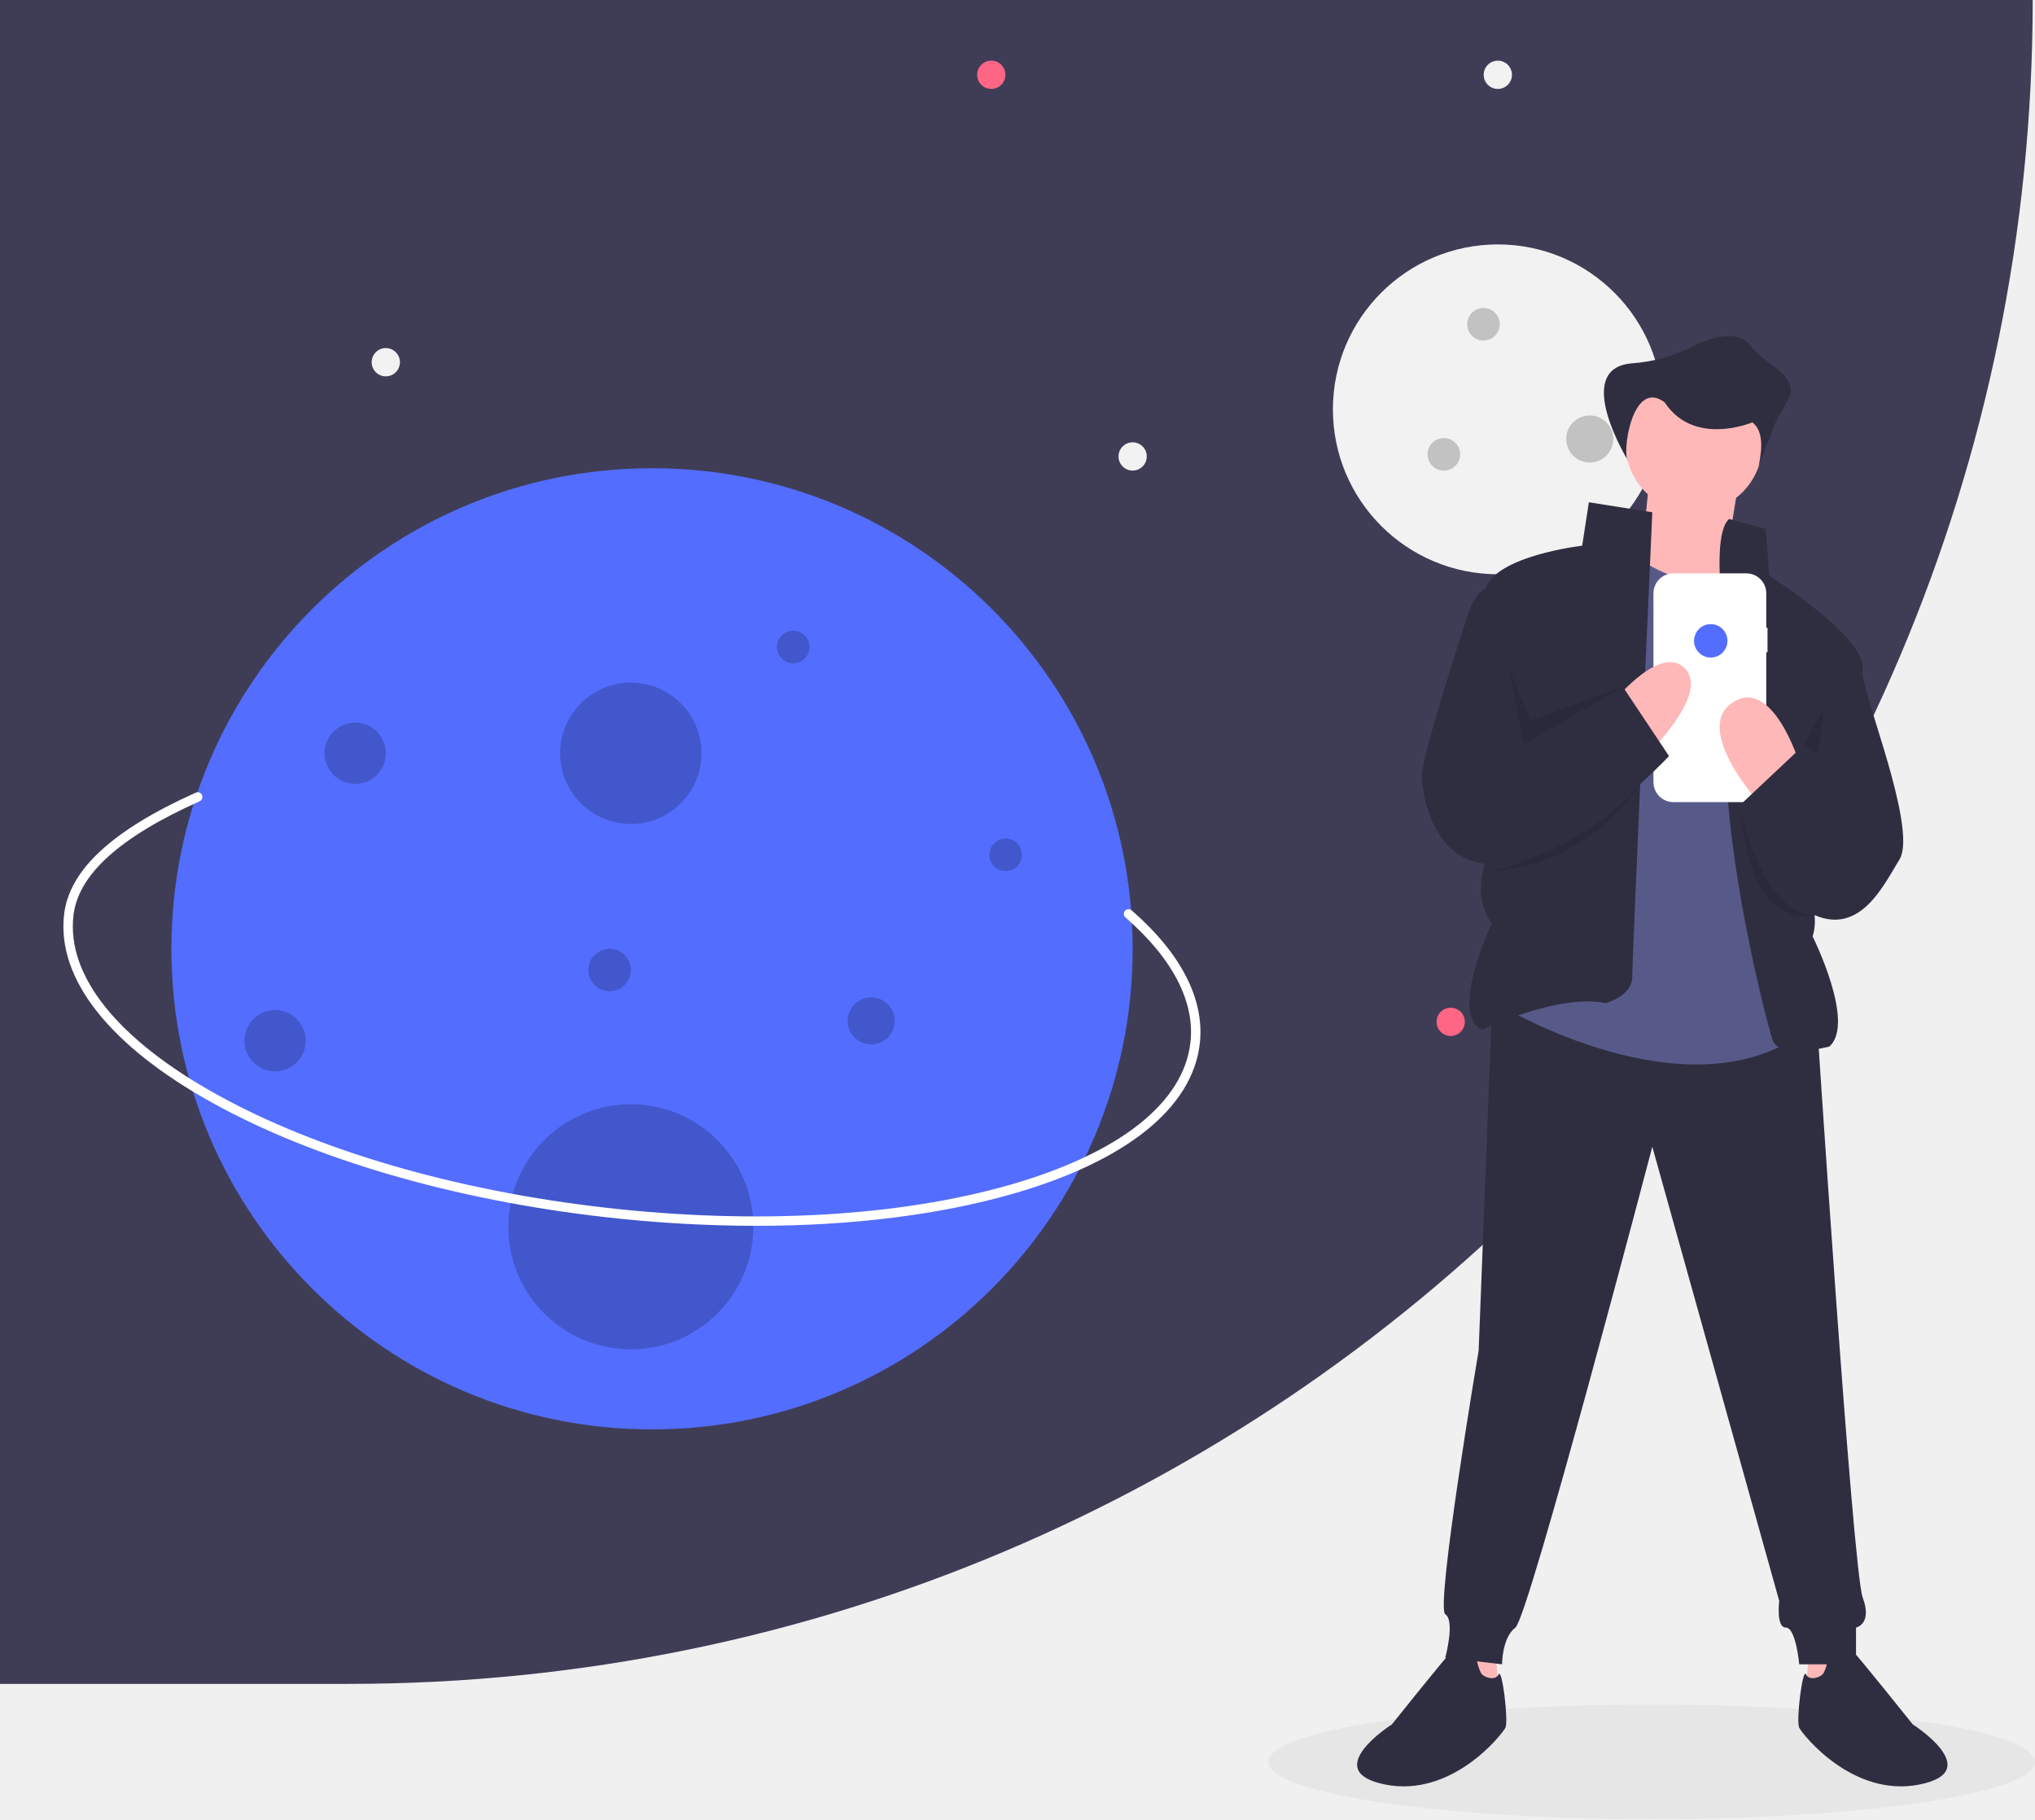
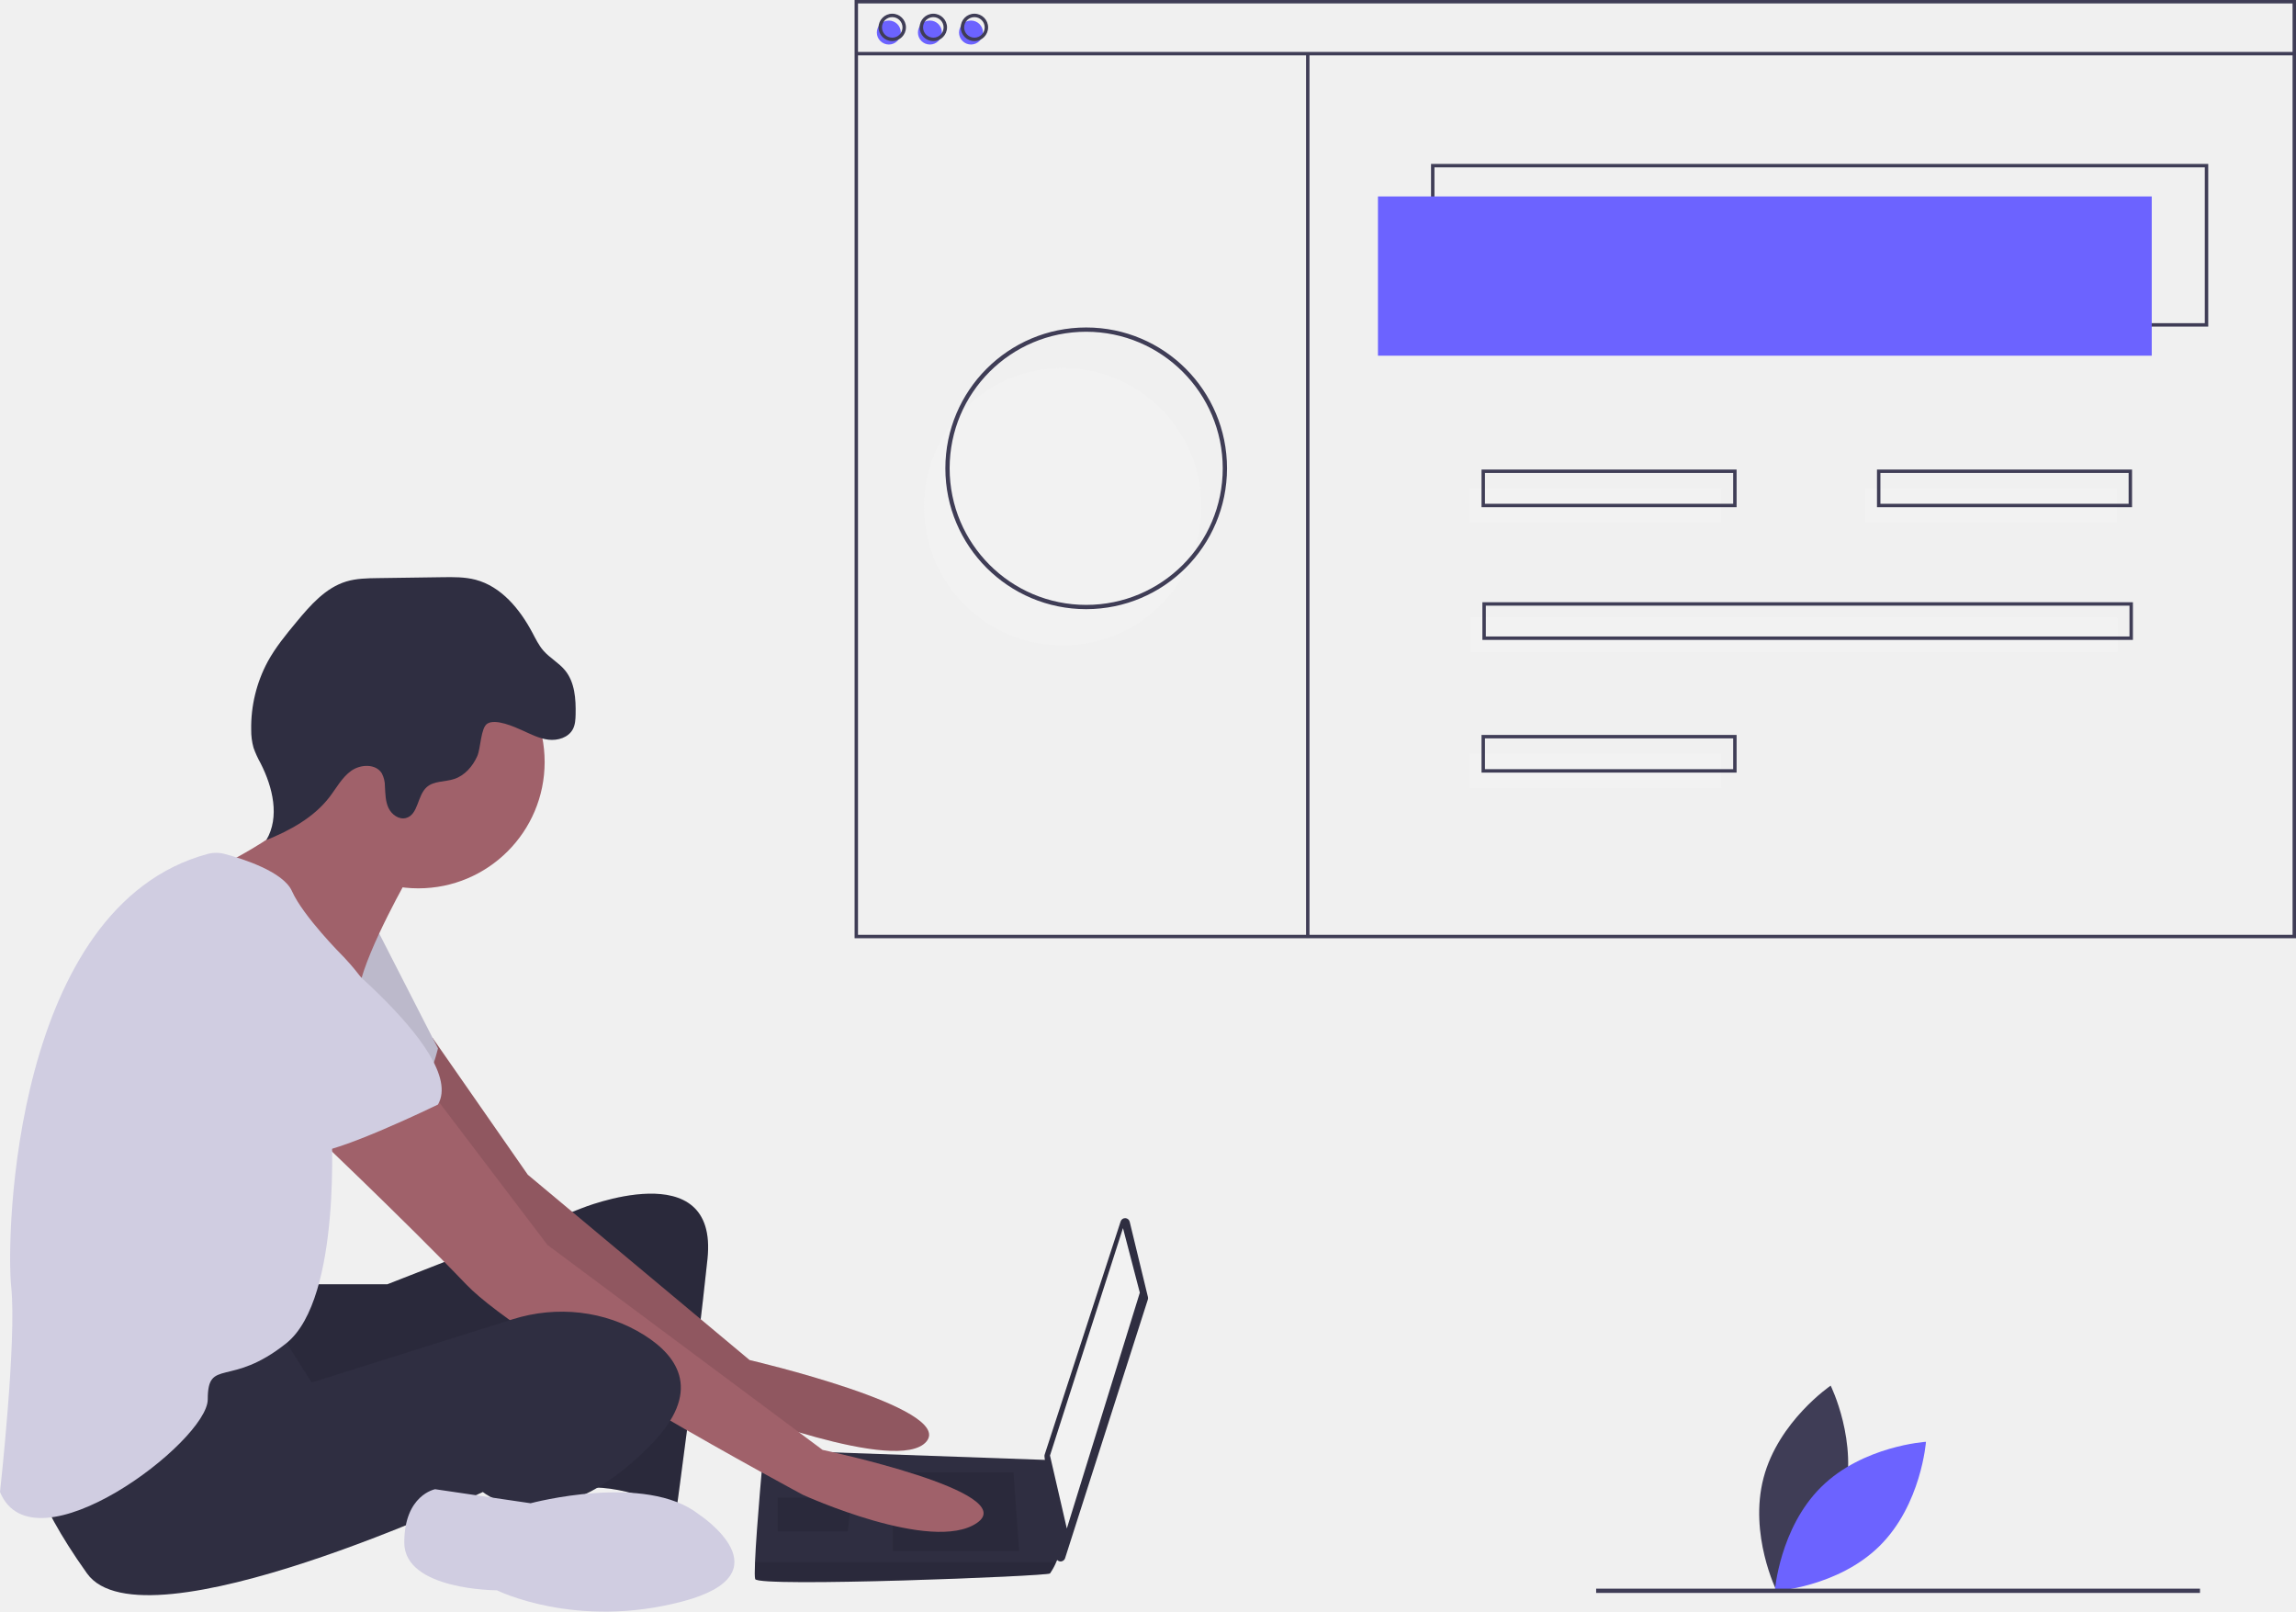
- <svg xmlns="http://www.w3.org/2000/svg" id="a0910be2-6cb3-414b-9b74-c9f97494131d" data-name="Layer 1" width="887" height="793" viewBox="0 0 887 793">
-   <ellipse cx="719.917" cy="768" rx="167.083" ry="25" fill="#e6e6e6" />
-   <path d="M0,0H886a0,0,0,0,1,0,0V.001A733.999,733.999,0,0,1,152.001,734H0a0,0,0,0,1,0,0V0A0,0,0,0,1,0,0Z" fill="#3f3d56" />
-   <circle cx="652.859" cy="178.425" r="71.883" fill="#f2f2f2" />
-   <circle cx="432.075" cy="32.605" r="6.161" fill="#ff6584" />
-   <circle cx="632.321" cy="445.419" r="6.161" fill="#ff6584" />
-   <circle cx="652.859" cy="32.605" r="6.161" fill="#f2f2f2" />
-   <circle cx="739.119" cy="329.38" r="6.161" fill="#f2f2f2" />
-   <circle cx="493.689" cy="198.963" r="6.161" fill="#f2f2f2" />
-   <circle cx="168.161" cy="157.887" r="6.161" fill="#f2f2f2" />
-   <circle cx="284.201" cy="413.585" r="209.488" fill="#536dfe" />
-   <circle cx="274.959" cy="328.353" r="30.807" opacity="0.2" />
-   <circle cx="274.959" cy="534.76" r="53.399" opacity="0.2" />
-   <circle cx="119.897" cy="453.635" r="13.35" opacity="0.2" />
-   <circle cx="646.606" cy="141.346" r="7.097" opacity="0.2" />
-   <circle cx="345.724" cy="282.032" r="7.097" opacity="0.2" />
-   <circle cx="265.717" cy="422.828" r="9.242" opacity="0.2" />
-   <circle cx="629.332" cy="198.046" r="7.097" opacity="0.2" />
-   <circle cx="438.328" cy="372.619" r="7.097" opacity="0.2" />
-   <circle cx="692.927" cy="191.353" r="10.251" opacity="0.2" />
-   <circle cx="379.721" cy="444.998" r="10.251" opacity="0.2" />
-   <circle cx="154.812" cy="328.353" r="13.35" opacity="0.2" />
-   <path d="M486.089,587.838a586.023,586.023,0,0,1-65.929-3.81c-65.831-7.476-126.546-25.142-170.959-49.743-44.957-24.902-67.962-54.061-64.777-82.104,2.206-19.429,20.985-36.819,57.41-53.162a2.054,2.054,0,0,1,1.682,3.749c-34.987,15.697-52.981,32.012-55.01,49.877-2.985,26.285,19.277,54.003,62.686,78.048,43.952,24.346,104.124,41.837,169.432,49.254,65.308,7.417,127.869,3.863,176.162-10.006,47.696-13.699,75.607-35.718,78.591-62.003,2.02-17.782-7.775-36.637-28.325-54.526a2.054,2.054,0,0,1,2.698-3.099c21.615,18.817,31.888,38.904,29.709,58.088-3.185,28.043-32.142,51.301-81.538,65.487C565.758,583.124,527.371,587.838,486.089,587.838Z" transform="translate(-156.5 -53.5)" fill="#fff" />
-   <polygon points="651.786 721.101 653.241 734.201 640.142 732.745 640.142 716.734 651.786 721.101" fill="#ffb8b8" />
-   <polygon points="788.607 721.101 787.151 734.201 800.251 732.745 800.251 716.734 788.607 721.101" fill="#ffb8b8" />
-   <path d="M806.83,492.226l-5.822,149.921s-18.922,112.077-14.555,114.988,0,18.922,0,18.922l24.744,2.911s0-11.644,5.822-16.011,59.677-209.598,59.677-209.598l55.311,197.954s-1.456,11.644,2.911,11.644,5.822,16.011,5.822,16.011H965.485v-16.011s7.278-1.456,2.911-13.1-20.378-257.631-20.378-257.631Z" transform="translate(-156.5 -53.5)" fill="#2f2e41" />
-   <path d="M799.553,774.601s-7.278-4.367-10.189-1.456-26.2,32.022-26.2,32.022-32.022,20.378-2.911,26.2,50.944-21.833,52.4-24.744-1.456-26.2-2.911-23.289-5.822,1.456-7.278,0S799.553,774.601,799.553,774.601Z" transform="translate(-156.5 -53.5)" fill="#2f2e41" />
-   <path d="M953.84,774.601s7.278-4.367,10.189-1.456,26.2,32.022,26.2,32.022,32.022,20.378,2.911,26.2-50.944-21.833-52.4-24.744,1.456-26.2,2.911-23.289,5.822,1.456,7.278,0S953.84,774.601,953.84,774.601Z" transform="translate(-156.5 -53.5)" fill="#2f2e41" />
-   <circle cx="738.391" cy="193.466" r="29.839" fill="#ffb8b8" />
-   <polygon points="718.741 210.205 714.374 255.327 749.307 262.605 758.041 208.75 718.741 210.205" fill="#ffb8b8" />
-   <path d="M911.629,298.638s-8.733,18.922-40.755-1.456L811.197,492.226s80.055,48.033,130.999,11.644L924.729,307.371Z" transform="translate(-156.5 -53.5)" fill="#575a89" />
-   <path d="M876.696,276.805l-27.655-4.367L846.13,291.36s-37.844,4.367-42.211,18.922l4.367,107.71s-13.1,23.289-1.456,37.844c0,0-18.922,39.3-4.367,46.577,0,0,33.477-16.011,53.855-11.644,0,0,11.644-2.911,11.644-11.644S876.696,276.805,876.696,276.805Z" transform="translate(-156.5 -53.5)" fill="#2f2e41" />
-   <path d="M910.174,279.716l16.011,4.367,1.456,20.378s39.3,24.744,40.755,39.3-29.111,84.422-29.111,84.422,11.644,20.378,7.278,33.478c0,0,18.922,37.844,7.278,48.033,0,0-21.833,5.822-24.744-2.911s-29.111-109.166-17.467-157.199C911.629,349.582,899.985,288.449,910.174,279.716Z" transform="translate(-156.5 -53.5)" fill="#2f2e41" />
-   <path d="M926.913,327.118h-.548V312.11a8.686,8.686,0,0,0-8.686-8.686h-31.797a8.686,8.686,0,0,0-8.686,8.686v82.337a8.686,8.686,0,0,0,8.686,8.686h31.797a8.686,8.686,0,0,0,8.686-8.686V337.802h.548Z" transform="translate(-156.5 -53.5)" fill="#fff" />
-   <path d="M940.74,385.971S929.096,348.127,911.629,359.771s11.644,43.666,11.644,43.666Z" transform="translate(-156.5 -53.5)" fill="#ffb8b8" />
-   <path d="M860.685,358.315s20.378-24.744,30.566-13.1-17.467,37.844-17.467,37.844Z" transform="translate(-156.5 -53.5)" fill="#ffb8b8" />
-   <path d="M808.286,308.827s-7.278-1.456-11.644,11.644-20.378,62.588-20.378,71.322,5.822,43.666,37.844,37.844,69.866-46.577,69.866-46.577l-20.378-30.566-43.666,26.2Z" transform="translate(-156.5 -53.5)" fill="#2f2e41" />
-   <polygon points="658.075 293.062 664.158 324.465 709.28 298.266 667.069 314.277 657.763 291.188 658.075 293.062" opacity="0.1" />
-   <polygon points="786.424 324.465 792.246 328.832 795.157 308.454 786.424 324.465" opacity="0.1" />
-   <path d="M807.558,433.276s42.753-11.631,62.86-37.11C870.418,396.166,849.769,430.365,807.558,433.276Z" transform="translate(-156.5 -53.5)" opacity="0.1" />
-   <path d="M915.268,407.076s9.003,44.059,32.157,45.318C947.425,452.395,919.635,460.931,915.268,407.076Z" transform="translate(-156.5 -53.5)" opacity="0.1" />
-   <path d="M962.574,337.938s4.367,2.911,7.278,16.011,21.833,62.588,14.555,74.233-18.922,37.844-43.666,20.378l-24.744-45.122,24.744-23.289,10.189,7.278Z" transform="translate(-156.5 -53.5)" fill="#2f2e41" />
-   <path d="M866.246,254.534s-25.025-40.558,1.63-42.667a67.956,67.956,0,0,0,25.562-6.965c8.836-4.496,19.957-7.914,25.876-.992a43.978,43.978,0,0,0,8.946,8.288c5.199,3.448,11.214,9.037,7.883,15.033l-5.461,9.829-7.645,19.659c1.78-8.479,1.825-15.599-2.73-19.113,0,0-25.416,10.816-38.225-8.737C867.743,218.11,863.181,251.973,866.246,254.534Z" transform="translate(-156.5 -53.5)" fill="#2f2e41" />
-   <circle cx="745.668" cy="279.343" r="7.278" fill="#536dfe" />
+ <svg xmlns="http://www.w3.org/2000/svg" id="ade8c9af-7e2e-4eda-b5c8-b06129257226" data-name="Layer 1" width="1076.064" height="755.228" viewBox="0 0 1076.064 755.228">
+   <path d="M926.114,774.809c-6.985,26.598-31.459,43.22-31.459,43.22s-13.15-26.502-6.166-53.1,31.459-43.22,31.459-43.22S933.098,748.211,926.114,774.809Z" transform="translate(-61.96814 -72.38605)" fill="#3f3d56" />
+   <path d="M915.52,769.183c-19.563,19.327-21.751,48.831-21.751,48.831s29.528-1.831,49.091-21.159,21.751-48.831,21.751-48.831S935.082,749.855,915.52,769.183Z" transform="translate(-61.96814 -72.38605)" fill="#6c63ff" />
+   <path d="M206.702,674.194h36.841l90.788-35.526s64.472-26.315,59.209,23.684-14.473,117.103-14.473,117.103-28.947-13.158-44.736-9.21-5.263-80.262-5.263-80.262-128.945,61.841-140.787,53.946-14.473-63.157-14.473-63.157Z" transform="translate(-61.96814 -72.38605)" fill="#2f2e41" />
+   <path d="M206.702,674.194h36.841l90.788-35.526s64.472-26.315,59.209,23.684-14.473,117.103-14.473,117.103-28.947-13.158-44.736-9.21-5.263-80.262-5.263-80.262-128.945,61.841-140.787,53.946-14.473-63.157-14.473-63.157Z" transform="translate(-61.96814 -72.38605)" opacity="0.1" />
+   <path d="M264.746,558.82l44.586,64.059L413.277,709.72s96.051,22.368,82.893,38.157S402.751,732.088,402.751,732.088s-119.735-86.84-123.682-93.419S231.702,570.249,231.702,570.249Z" transform="translate(-61.96814 -72.38605)" fill="#a0616a" />
+   <path d="M264.746,558.82l44.586,64.059L413.277,709.72s96.051,22.368,82.893,38.157S402.751,732.088,402.751,732.088s-119.735-86.84-123.682-93.419S231.702,570.249,231.702,570.249Z" transform="translate(-61.96814 -72.38605)" opacity="0.1" />
+   <path d="M238.281,507.092l28.947,56.578s-6.579,27.631-17.105,30.263-55.262-34.21-55.262-34.21Z" transform="translate(-61.96814 -72.38605)" fill="#d0cde1" />
+   <path d="M238.281,507.092l28.947,56.578s-6.579,27.631-17.105,30.263-55.262-34.21-55.262-34.21Z" transform="translate(-61.96814 -72.38605)" opacity="0.1" />
+   <path d="M591.419,644.9,599.97,680.172a2.203,2.203,0,0,1-.043,1.19L561.14,802.574a2.203,2.203,0,0,1-4.287-.423l-5.366-47.219a2.203,2.203,0,0,1,.094-.931L587.184,644.737A2.203,2.203,0,0,1,591.419,644.9Z" transform="translate(-61.96814 -72.38605)" fill="#2f2e41" />
+   <polygon points="526.306 575.493 534.2 605.756 499.99 716.28 492.096 682.07 526.306 575.493" fill="#f2f2f2" />
+   <path d="M415.909,812.35c1.316,3.947,136.839-1.316,138.155-2.632a28.561,28.561,0,0,0,2.895-5.263c1.237-2.632,2.368-5.263,2.368-5.263L554.064,756.588l-134.208-4.763s-3.355,36.105-4.039,52.631C415.646,808.626,415.646,811.56,415.909,812.35Z" transform="translate(-61.96814 -72.38605)" fill="#2f2e41" />
+   <polygon points="474.991 689.965 477.622 726.806 418.413 726.806 418.413 689.965 474.991 689.965" opacity="0.1" />
+   <polygon points="398.677 701.806 399.03 701.736 397.361 717.596 364.467 717.596 364.467 701.806 398.677 701.806" opacity="0.1" />
+   <path d="M415.909,812.35c1.316,3.947,136.839-1.316,138.155-2.632a28.561,28.561,0,0,0,2.895-5.263H415.817C415.646,808.626,415.646,811.56,415.909,812.35Z" transform="translate(-61.96814 -72.38605)" opacity="0.1" />
+   <circle cx="196.049" cy="357.076" r="59.209" fill="#a0616a" />
+   <path d="M254.07,482.093s-19.736,34.21-23.684,52.631-59.209-36.841-59.209-36.841l-7.237-19.079s51.973-24.342,48.025-44.078S254.07,482.093,254.07,482.093Z" transform="translate(-61.96814 -72.38605)" fill="#a0616a" />
+   <path d="M264.596,584.722l53.946,71.051,128.945,96.051s93.419,19.736,72.367,34.21-81.577-13.158-81.577-13.158S308.016,703.141,280.385,674.194s-78.946-77.63-78.946-77.63Z" transform="translate(-61.96814 -72.38605)" fill="#a0616a" />
+   <path d="M192.229,695.247,208.018,720.246l94.231-29.646c20.676-6.505,43.348-4.111,61.687,7.442,16.447,10.362,26.973,26.809,3.289,51.15-47.368,48.683-78.946,22.368-78.946,22.368S129.072,846.559,102.757,809.718s-27.631-55.262-27.631-55.262S176.44,691.299,192.229,695.247Z" transform="translate(-61.96814 -72.38605)" fill="#2f2e41" />
+   <path d="M389.593,782.087s42.104,27.631-7.895,40.789-86.84-5.263-86.84-5.263-43.42,0-43.42-22.368,14.473-25,14.473-25l44.736,6.579S364.594,762.351,389.593,782.087Z" transform="translate(-61.96814 -72.38605)" fill="#d0cde1" />
+   <path d="M306.589,414.568c4.03,1.797,8.026,3.923,12.408,4.444s9.371-1.008,11.444-4.903c1.12-2.104,1.248-4.578,1.3-6.961.158-7.225-.364-15.036-4.943-20.627-2.914-3.559-7.167-5.802-10.184-9.274-2.161-2.488-3.599-5.503-5.148-8.411-5.866-11.017-14.551-21.606-26.622-24.782-5.04-1.326-10.328-1.262-15.539-1.188l-30.397.429c-4.919.069-9.914.15-14.623,1.574-9.784,2.958-16.908,11.186-23.432,19.054-4.881,5.887-9.775,11.834-13.439,18.547a65.079,65.079,0,0,0-7.714,31.887,29.833,29.833,0,0,0,1.093,8.437,46.822,46.822,0,0,0,3.316,7.284c5.7,11.197,9.085,25.182,2.665,35.983,11.152-4.555,22.186-10.528,29.542-20.068,3.291-4.267,5.872-9.263,10.258-12.395s11.532-3.403,14.346,1.193a12.857,12.857,0,0,1,1.451,6.022c.206,3.45.2,7.033,1.663,10.164s4.947,5.658,8.273,4.721c5.729-1.614,5.18-10.406,9.593-14.4,3.351-3.033,8.521-2.453,12.826-3.83,5.016-1.604,8.779-5.95,10.924-10.759,1.63-3.656,1.606-13.223,4.691-15.203C294.208,409.022,303.004,412.969,306.589,414.568Z" transform="translate(-61.96814 -72.38605)" fill="#2f2e41" />
+   <path d="M159.24,472.562a15.616,15.616,0,0,1,8.128.021c8.446,2.268,27.38,8.27,31.44,17.405,5.263,11.842,23.684,30.263,23.684,30.263s25,25,19.736,42.104-25,36.841-25,36.841,5.263,81.577-21.052,102.63-36.841,6.579-36.841,26.315S77.757,809.718,61.968,771.561c0,0,7.895-71.051,5.263-96.051C64.638,650.871,68.434,497.145,159.24,472.562Z" transform="translate(-61.96814 -72.38605)" fill="#d0cde1" />
+   <path d="M201.439,505.777s80.262,59.209,65.788,84.209c0,0-48.683,23.684-59.209,22.368s-51.315-47.368-61.841-51.315S130.388,486.04,201.439,505.777Z" transform="translate(-61.96814 -72.38605)" fill="#d0cde1" />
+   <circle cx="498.064" cy="237.458" r="65" fill="#f2f2f2" />
+   <path d="M1096.898,225.427H732.649V149.207H1096.898ZM734.254,223.822h361.039v-73.01H734.254Z" transform="translate(-61.96814 -72.38605)" fill="#3f3d56" />
+   <rect x="645.809" y="92.065" width="362.644" height="74.615" fill="#6c63ff" />
+   <circle cx="416.565" cy="15.244" r="5.616" fill="#6c63ff" />
+   <circle cx="435.82" cy="15.244" r="5.616" fill="#6c63ff" />
+   <circle cx="455.076" cy="15.244" r="5.616" fill="#6c63ff" />
+   <path d="M1138.032,512.052H462.487V72.386h675.545Zm-673.94-1.605h672.336V73.991H464.092Z" transform="translate(-61.96814 -72.38605)" fill="#3f3d56" />
+   <rect x="401.321" y="24.338" width="673.94" height="1.605" fill="#3f3d56" />
+   <path d="M480.138,91.641a6.418,6.418,0,1,1,6.418-6.418A6.426,6.426,0,0,1,480.138,91.641Zm0-11.232a4.814,4.814,0,1,0,4.814,4.814A4.819,4.819,0,0,0,480.138,80.409Z" transform="translate(-61.96814 -72.38605)" fill="#3f3d56" />
+   <path d="M499.393,91.641a6.418,6.418,0,1,1,6.418-6.418A6.426,6.426,0,0,1,499.393,91.641Zm0-11.232a4.814,4.814,0,1,0,4.814,4.814A4.819,4.819,0,0,0,499.393,80.409Z" transform="translate(-61.96814 -72.38605)" fill="#3f3d56" />
+   <path d="M518.649,91.641A6.418,6.418,0,1,1,525.067,85.223,6.426,6.426,0,0,1,518.649,91.641Zm0-11.232a4.814,4.814,0,1,0,4.814,4.814A4.819,4.819,0,0,0,518.649,80.409Z" transform="translate(-61.96814 -72.38605)" fill="#3f3d56" />
+   <rect x="612.109" y="25.14" width="1.605" height="414.346" fill="#3f3d56" />
+   <rect x="688.733" y="228.859" width="117.94" height="16.046" fill="#f2f2f2" />
+   <rect x="874.067" y="228.859" width="117.94" height="16.046" fill="#f2f2f2" />
+   <path d="M875.861,310.07H756.317V292.42H875.861Zm-117.94-1.605H874.257V294.024H757.922Z" transform="translate(-61.96814 -72.38605)" fill="#3f3d56" />
+   <rect x="688.733" y="353.217" width="117.94" height="16.046" fill="#f2f2f2" />
+   <path d="M875.861,434.428H756.317V416.778H875.861Zm-117.94-1.605H874.257V418.382H757.922Z" transform="translate(-61.96814 -72.38605)" fill="#3f3d56" />
+   <rect x="689.134" y="289.433" width="303.273" height="16.046" fill="#f2f2f2" />
+   <path d="M1061.596,372.249H756.718V354.599h304.878ZM758.323,370.645h301.669V356.203H758.323Z" transform="translate(-61.96814 -72.38605)" fill="#3f3d56" />
+   <path d="M1061.195,310.07H941.651V292.42H1061.195Zm-117.94-1.605h116.335V294.024H943.255Z" transform="translate(-61.96814 -72.38605)" fill="#3f3d56" />
+   <path d="M571.032,357.844a66,66,0,1,1,66-66A66.075,66.075,0,0,1,571.032,357.844Zm0-130a64,64,0,1,0,64,64A64.073,64.073,0,0,0,571.032,227.844Z" transform="translate(-61.96814 -72.38605)" fill="#3f3d56" />
+   <rect x="748.064" y="744.458" width="283" height="2" fill="#3f3d56" />
</svg>
